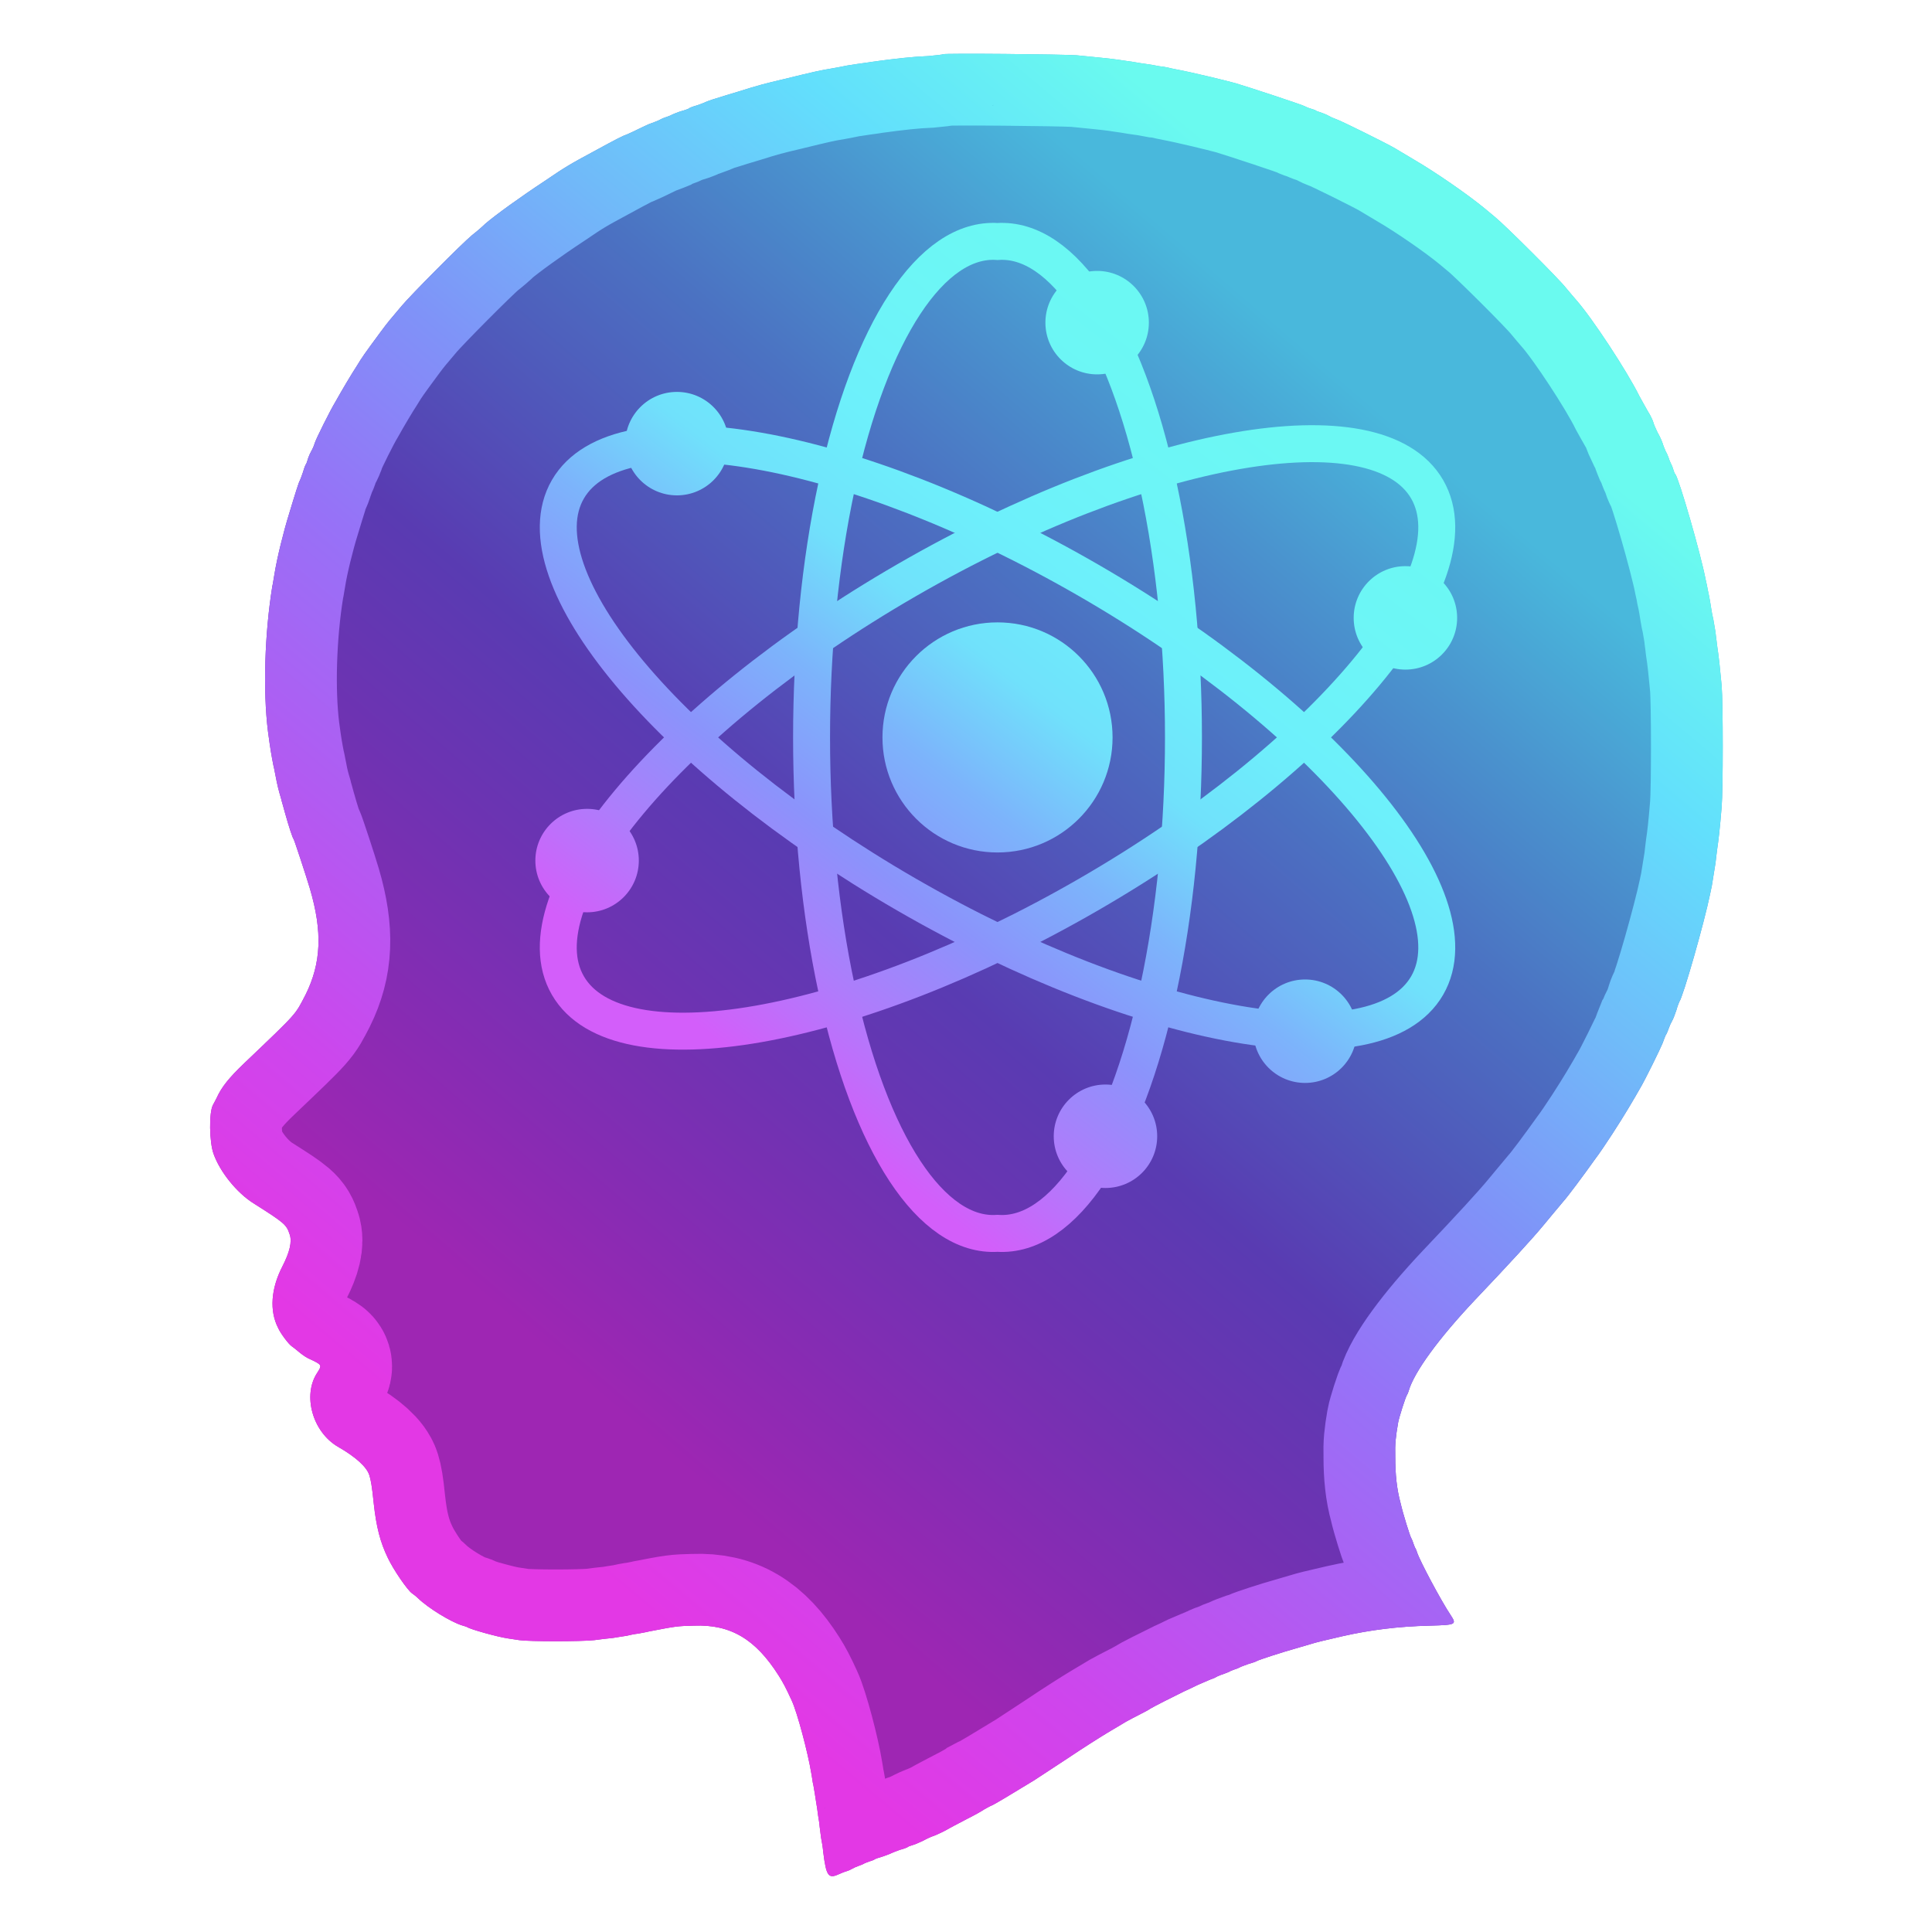
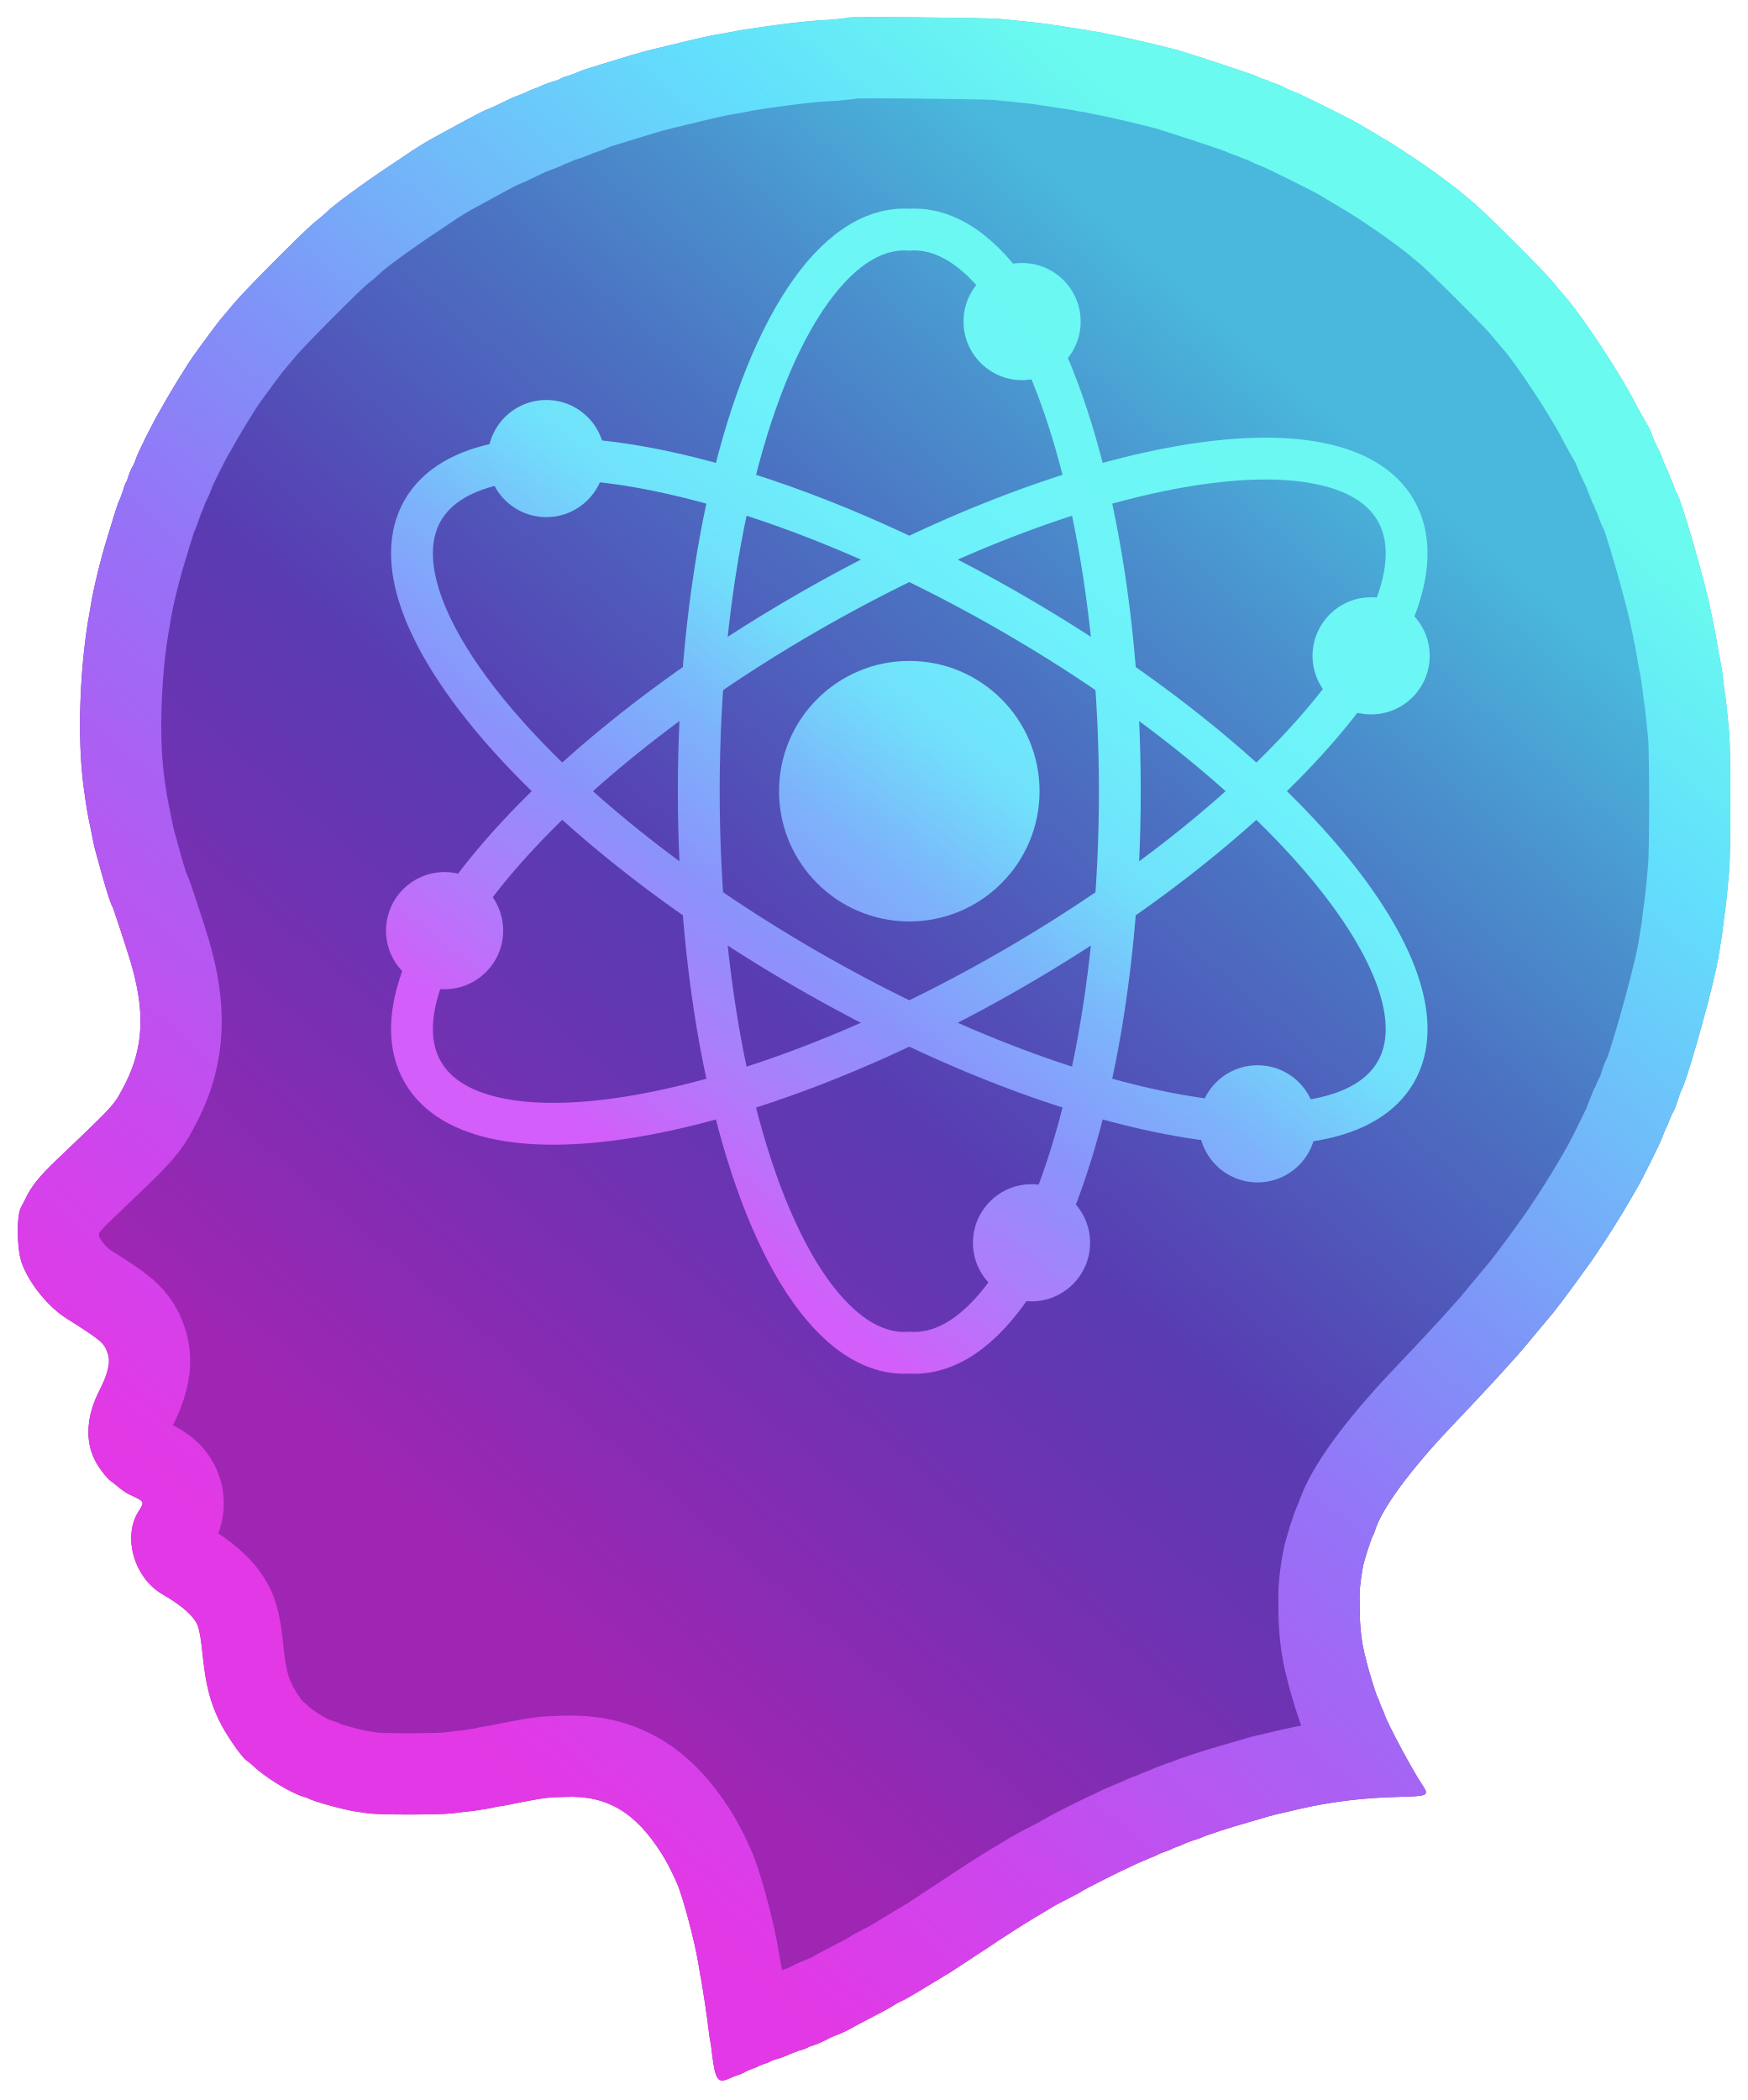
- <svg xmlns="http://www.w3.org/2000/svg" viewBox="0 0 512 512">
-   <g transform="translate(51.52 10.24) scale(0.96)">
-     <defs>
-       <linearGradient id="gl-relleno" gradientUnits="userSpaceOnUse" x1="85.1" y1="384.6" x2="342.6" y2="83.8">
-         <stop offset="0" stop-color="#9E26B3" />
-         <stop offset="0.063" stop-color="#9E26B3" />
-         <stop offset="0.188" stop-color="#852CB3" />
-         <stop offset="0.313" stop-color="#6D33B2" />
-         <stop offset="0.438" stop-color="#593BB2" />
-         <stop offset="0.563" stop-color="#5057BA" />
-         <stop offset="0.688" stop-color="#4B72C2" />
-         <stop offset="0.813" stop-color="#4A93CE" />
-         <stop offset="0.938" stop-color="#49B8DC" />
-         <stop offset="1" stop-color="#49B8DC" />
-       </linearGradient>
-       <linearGradient id="gl-aro" gradientUnits="userSpaceOnUse" x1="61.9" y1="420" x2="363.9" y2="60.7">
-         <stop offset="0" stop-color="#E338E5" />
-         <stop offset="0.063" stop-color="#E338E5" />
-         <stop offset="0.188" stop-color="#CD46ED" />
-         <stop offset="0.313" stop-color="#B05CF2" />
-         <stop offset="0.438" stop-color="#9672F7" />
-         <stop offset="0.563" stop-color="#7F93F8" />
-         <stop offset="0.688" stop-color="#70BBF9" />
-         <stop offset="0.813" stop-color="#62DFFC" />
-         <stop offset="0.938" stop-color="#6AFAEF" />
-         <stop offset="1" stop-color="#6AFAEF" />
-       </linearGradient>
-       <linearGradient id="gl-atomo" gradientUnits="userSpaceOnUse" x1="142.8" y1="295.9" x2="300.8" y2="91.5">
-         <stop offset="0" stop-color="#D35EFA" />
-         <stop offset="0.063" stop-color="#D35EFA" />
-         <stop offset="0.188" stop-color="#AE7CFB" />
-         <stop offset="0.313" stop-color="#8B93FB" />
-         <stop offset="0.438" stop-color="#7CB4FB" />
-         <stop offset="0.563" stop-color="#70E1FB" />
-         <stop offset="0.688" stop-color="#6DF0FB" />
-         <stop offset="0.813" stop-color="#6DF5F7" />
-         <stop offset="0.938" stop-color="#6BF8F3" />
-         <stop offset="1" stop-color="#6BF8F3" />
-       </linearGradient>
-       <clipPath id="gl-cabeza">
-         <path id="gl-silueta" d="M 206.7 4.3 C 206.6 4.4 204.8 4.6 202.7 4.8 C 198 5 193.6 5.5 187 6.4 C 186 6.6 184.1 6.8 182.9 7 C 181.7 7.2 180.1 7.4 179.3 7.6 C 178.5 7.8 177.1 8 176.1 8.2 C 172.5 8.8 171.2 9.1 162.6 11.2 C 157.5 12.4 155.9 12.8 150.2 14.6 C 148.2 15.2 145.5 16 144 16.5 C 142.6 16.9 141.3 17.4 141.1 17.5 C 141 17.6 139.9 18 138.8 18.4 C 137.7 18.7 136.6 19.1 136.5 19.3 C 136.3 19.4 135.3 19.8 134.1 20.1 C 133 20.5 132 20.9 131.8 21 C 131.7 21.1 131 21.4 130.4 21.6 C 129.7 21.8 128.8 22.2 128.3 22.5 C 127.8 22.7 126.9 23.1 126.3 23.3 C 125.6 23.5 124.1 24.2 122.9 24.8 C 121.7 25.4 120.2 26.1 119.5 26.4 C 118.3 26.8 116.9 27.5 110.3 31.1 C 103.8 34.6 102.4 35.4 96.7 39.3 C 90 43.7 83.1 48.7 80.3 51.1 C 79.6 51.8 78 53.2 76.7 54.2 C 73.8 56.6 59.6 70.9 57.2 73.8 C 53.9 77.7 53.6 78 51.3 81.1 C 47.1 86.8 46.3 87.9 44.8 90.4 C 43.3 92.7 40.8 96.9 38.9 100.3 C 37.5 102.6 33.6 110.4 33.2 111.7 C 33 112.4 32.6 113.3 32.3 113.8 C 32 114.3 31.6 115.2 31.4 115.8 C 31.2 116.5 31 117.1 30.9 117.3 C 30.7 117.5 30.3 118.5 30 119.6 C 29.6 120.8 29.2 121.8 29.1 122 C 28.9 122.2 27.9 125.3 26.1 131.3 C 24.6 136.1 22.8 143.4 22.1 147.8 C 21.9 148.8 21.7 150.4 21.5 151.2 C 19.4 164.2 18.9 179.9 20.3 191.2 C 21 196.5 21.3 198 21.8 200.6 C 22 201.3 22.2 202.6 22.4 203.5 C 22.9 206.2 23.3 207.7 23.9 209.7 C 24.1 210.6 24.7 212.5 25 213.7 C 26 217.3 27.1 220.7 27.4 221 C 27.6 221.3 30.9 231.3 31.9 234.7 C 35.4 246.6 35 255.2 30.7 263.9 C 27.7 269.6 28.9 268.4 13.9 282.7 C 9.5 286.9 7.5 289.4 6.1 292.5 C 5.7 293.2 5.3 294.1 5.1 294.4 C 4 296.5 4.1 304.6 5.3 307.9 C 7.1 312.9 11.7 318.6 16.3 321.5 C 25 327 25.4 327.4 26.3 330.1 C 27 332.1 26.3 335 24.3 338.9 C 21.1 345.1 20.7 351.2 23.1 355.9 C 23.8 357.5 26.1 360.5 26.9 361 C 27.2 361.2 28.1 361.9 28.8 362.5 C 29.5 363.1 30.6 363.9 31.4 364.3 C 35.3 366.1 35.3 366.1 33.9 368.3 C 29.8 374.5 32.6 384.6 39.6 388.7 C 44.5 391.5 47.6 394.3 48.3 396.6 C 48.7 397.9 49 399.4 49.5 404.3 C 50.2 410.8 51.3 415.1 53.4 419.4 C 54.9 422.6 58.8 428.3 60.1 429.2 C 60.4 429.4 61.2 430 61.7 430.5 C 64.6 433.3 70.7 437 73.8 438 C 74.5 438.2 75.1 438.4 75.3 438.5 C 76.1 439.1 83.7 441.2 86.4 441.6 C 87 441.7 88.5 441.9 89.7 442.1 C 92.5 442.5 106.7 442.5 110.4 442.1 C 111.9 441.9 114.2 441.6 115.5 441.5 C 116.8 441.3 118.5 441 119.3 440.9 C 120.1 440.7 121.5 440.4 122.5 440.3 C 123.4 440.1 124.8 439.9 125.5 439.7 C 132.8 438.3 133.2 438.2 137.9 438.1 C 148 437.7 154.9 441.8 161.3 451.9 C 162.5 453.8 163.3 455.3 164.9 458.8 C 166.4 462 169.4 473.3 170.3 478.9 C 170.4 479.5 170.6 480.6 170.7 481.4 C 170.9 482.1 171.1 483.6 171.3 484.7 C 171.5 485.8 171.7 487.5 171.9 488.5 C 172 489.5 172.3 491.3 172.5 492.6 C 172.6 493.9 172.9 495.7 173 496.7 C 173.2 497.6 173.5 499.5 173.6 500.7 C 174.4 507.1 175 508 177.7 506.8 C 178.4 506.5 179.3 506.1 179.7 506 C 180.1 505.9 180.9 505.6 181.4 505.3 C 181.9 505 182.8 504.6 183.4 504.4 C 184 504.2 184.7 503.9 184.8 503.8 C 185 503.7 185.7 503.4 186.3 503.2 C 186.9 503 187.6 502.8 187.8 502.6 C 187.9 502.5 189 502.1 190.1 501.8 C 191.2 501.4 192.3 501 192.4 500.9 C 192.6 500.8 193.6 500.4 194.7 500 C 195.9 499.7 196.9 499.3 197.1 499.1 C 197.2 499 197.9 498.8 198.5 498.6 C 199.2 498.4 200.4 497.8 201.3 497.4 C 202.2 496.9 203.5 496.3 204.2 496.1 C 204.9 495.8 206.3 495.2 207.4 494.6 C 208.4 494 211.1 492.6 213.2 491.5 C 215.4 490.4 217.5 489.2 217.9 488.9 C 218.3 488.7 219.4 488 220.4 487.6 C 221.9 486.8 224.9 485 231.8 480.8 C 232.9 480.1 237.1 477.3 241.1 474.7 C 245.1 472 250 468.9 252 467.7 C 254 466.5 256.4 465.1 257.2 464.6 C 258.1 464.1 259.8 463.2 261 462.6 C 262.2 462 263.5 461.3 263.9 461 C 264.7 460.5 270.4 457.6 273.3 456.2 C 274.2 455.8 275.9 455 277.1 454.4 C 278.3 453.9 279.9 453.2 280.6 452.9 C 281.3 452.7 282.1 452.3 282.4 452.1 C 282.8 451.9 283.6 451.6 284.2 451.4 C 284.8 451.2 285.5 450.9 285.7 450.8 C 285.8 450.7 286.5 450.4 287.1 450.2 C 287.8 450 288.4 449.7 288.6 449.6 C 288.7 449.5 289.8 449.1 290.9 448.7 C 292 448.4 293.1 448 293.2 447.9 C 293.6 447.6 300.7 445.3 304 444.4 C 305.3 444 307.1 443.5 308.1 443.2 C 309.7 442.7 311.3 442.3 317 441 C 324.5 439.3 332.3 438.3 341 438.1 C 348.3 437.9 348.5 437.8 346.8 435.2 C 344.3 431.5 338.2 420.1 337.5 417.8 C 337.4 417.4 337.2 417 337.1 416.8 C 337 416.7 336.7 416 336.5 415.4 C 336.3 414.7 336 414.1 335.9 413.9 C 335.6 413.5 333.6 407.1 333 404.4 C 331.9 400.4 331.5 396.3 331.5 391.5 C 331.4 387.9 331.6 386.1 332.3 382 C 332.5 380.8 334.4 374.7 334.8 374.3 C 334.9 374.1 335.1 373.7 335.2 373.3 C 336.7 368.1 343.5 358.8 353.4 348.3 C 363.2 338 369.5 331.1 372.3 327.7 C 374.1 325.5 375.9 323.4 377.8 321.1 C 379 319.8 383.4 313.9 386.6 309.4 C 389.1 306.1 393.7 298.9 395.9 295.2 C 397.1 293.2 398.5 290.8 399 289.9 C 400.4 287.6 404.8 278.6 405.3 277.3 C 405.5 276.7 405.9 275.7 406.1 275.2 C 406.4 274.8 406.8 273.8 407 273.2 C 407.2 272.6 407.6 271.7 407.9 271.2 C 408.2 270.7 408.7 269.4 409.1 268.2 C 409.4 267.1 409.8 266.1 409.9 265.9 C 411 264.4 416.8 244 418.4 236.2 C 418.6 235.2 418.8 234.2 418.9 233.8 C 419 233.2 419.4 230.7 419.9 227.6 C 420 226.4 420.3 224.5 420.4 223.5 C 420.7 221.5 421.1 218.3 421.6 212.1 C 422 207.4 422 183.4 421.6 178.6 C 421.2 174.3 420.8 170.4 420.4 167.9 C 420.3 166.8 420 165 419.9 163.8 C 419.7 162.6 419.4 161 419.3 160.3 C 419.1 159.6 418.9 158.4 418.8 157.8 C 418.6 156.5 418.2 154 417.8 152.3 C 417.7 151.6 417.4 150.3 417.2 149.4 C 415.8 142.1 409.9 121.7 408.8 120.2 C 408.6 120.1 408.4 119.4 408.2 118.8 C 408 118.1 407.7 117.5 407.6 117.3 C 407.5 117.1 407.2 116.5 407 115.8 C 406.8 115.2 406.4 114.3 406.1 113.8 C 405.9 113.3 405.5 112.4 405.3 111.7 C 405.1 111.1 404.5 109.7 403.9 108.7 C 403.4 107.7 402.8 106.3 402.7 105.8 C 402.5 105.2 401.9 103.9 401.3 103 C 400.7 102 399.7 100.1 398.9 98.7 C 395.5 91.8 385.9 77.2 381.5 72.2 C 380.9 71.5 379.6 70 378.7 68.9 C 376.7 66.3 361.7 51.4 359.1 49.3 C 358 48.4 356.7 47.3 356.1 46.8 C 351.6 43.1 342.7 36.9 336.5 33.3 C 334.5 32.1 332.1 30.7 331.3 30.2 C 328.9 28.8 316.4 22.6 315.1 22.2 C 314.5 22 313.6 21.6 313.1 21.3 C 312.6 21 311.6 20.6 311 20.4 C 310.4 20.2 309.7 20 309.5 19.8 C 309.4 19.7 308.7 19.5 308.1 19.3 C 307.4 19.1 306.8 18.8 306.6 18.7 C 306.3 18.4 290.8 13.3 287.4 12.3 C 284.5 11.5 275.4 9.3 271.1 8.5 C 270.1 8.3 269.1 8.1 268.8 8 C 268.4 7.9 267.3 7.7 266.3 7.6 C 265.2 7.4 263.7 7.1 262.8 7 C 261.9 6.9 260.2 6.6 259 6.4 C 257.8 6.2 256 6 254.9 5.8 C 252.8 5.5 248.7 5.1 243.6 4.6 C 239.5 4.3 207 4 206.7 4.3" />
-       </clipPath>
-     </defs>
-     <use href="#gl-silueta" fill="url(#gl-relleno)" />
-     <use href="#gl-silueta" fill="none" stroke="url(#gl-aro)" stroke-width="39.62" clip-path="url(#gl-cabeza)" />
-     <g fill="none" stroke="url(#gl-atomo)" stroke-width="10.2">
-       <path d="M340.3 261.4A136.94 50.12 30 1 0 103.1 124.4A136.94 50.12 30 1 0 340.3 261.4Z" />
-       <path d="M221.7 329.8A136.94 50.12 90 1 0 221.7 56A136.94 50.12 90 1 0 221.7 329.8Z" />
-       <path d="M103.1 261.4A136.94 50.12 150 1 0 340.3 124.4A136.94 50.12 150 1 0 103.1 261.4Z" />
-     </g>
-     <g fill="url(#gl-atomo)">
-       <circle cx="221.7" cy="192.9" r="31.76" />
-       <circle cx="249.2" cy="78.4" r="14.28" />
-       <circle cx="133.2" cy="111.8" r="14.28" />
-       <circle cx="334.3" cy="159.9" r="14.28" />
-       <circle cx="108.4" cy="226.9" r="14.28" />
-       <circle cx="306.6" cy="274" r="14.28" />
-       <circle cx="251.5" cy="303" r="14.28" />
-     </g>
+ <svg xmlns="http://www.w3.org/2000/svg" viewBox="0 0 426 512">
+   <defs>
+     <linearGradient id="gl-relleno" gradientUnits="userSpaceOnUse" x1="85.1" y1="384.6" x2="342.6" y2="83.8">
+       <stop offset="0" stop-color="#9E26B3" />
+       <stop offset="0.063" stop-color="#9E26B3" />
+       <stop offset="0.188" stop-color="#852CB3" />
+       <stop offset="0.313" stop-color="#6D33B2" />
+       <stop offset="0.438" stop-color="#593BB2" />
+       <stop offset="0.563" stop-color="#5057BA" />
+       <stop offset="0.688" stop-color="#4B72C2" />
+       <stop offset="0.813" stop-color="#4A93CE" />
+       <stop offset="0.938" stop-color="#49B8DC" />
+       <stop offset="1" stop-color="#49B8DC" />
+     </linearGradient>
+     <linearGradient id="gl-aro" gradientUnits="userSpaceOnUse" x1="61.9" y1="420" x2="363.9" y2="60.7">
+       <stop offset="0" stop-color="#E338E5" />
+       <stop offset="0.063" stop-color="#E338E5" />
+       <stop offset="0.188" stop-color="#CD46ED" />
+       <stop offset="0.313" stop-color="#B05CF2" />
+       <stop offset="0.438" stop-color="#9672F7" />
+       <stop offset="0.563" stop-color="#7F93F8" />
+       <stop offset="0.688" stop-color="#70BBF9" />
+       <stop offset="0.813" stop-color="#62DFFC" />
+       <stop offset="0.938" stop-color="#6AFAEF" />
+       <stop offset="1" stop-color="#6AFAEF" />
+     </linearGradient>
+     <linearGradient id="gl-atomo" gradientUnits="userSpaceOnUse" x1="142.8" y1="295.9" x2="300.8" y2="91.5">
+       <stop offset="0" stop-color="#D35EFA" />
+       <stop offset="0.063" stop-color="#D35EFA" />
+       <stop offset="0.188" stop-color="#AE7CFB" />
+       <stop offset="0.313" stop-color="#8B93FB" />
+       <stop offset="0.438" stop-color="#7CB4FB" />
+       <stop offset="0.563" stop-color="#70E1FB" />
+       <stop offset="0.688" stop-color="#6DF0FB" />
+       <stop offset="0.813" stop-color="#6DF5F7" />
+       <stop offset="0.938" stop-color="#6BF8F3" />
+       <stop offset="1" stop-color="#6BF8F3" />
+     </linearGradient>
+     <clipPath id="gl-cabeza">
+       <path id="gl-silueta" d="M 206.7 4.3 C 206.6 4.4 204.8 4.6 202.7 4.8 C 198 5 193.6 5.5 187 6.4 C 186 6.6 184.1 6.8 182.9 7 C 181.7 7.2 180.1 7.4 179.3 7.6 C 178.5 7.8 177.1 8 176.1 8.2 C 172.5 8.8 171.2 9.1 162.6 11.2 C 157.5 12.4 155.9 12.8 150.2 14.6 C 148.2 15.2 145.5 16 144 16.5 C 142.6 16.9 141.3 17.4 141.1 17.5 C 141 17.6 139.9 18 138.8 18.4 C 137.7 18.7 136.6 19.1 136.5 19.3 C 136.3 19.4 135.3 19.8 134.1 20.1 C 133 20.5 132 20.9 131.8 21 C 131.7 21.1 131 21.4 130.4 21.6 C 129.7 21.8 128.8 22.2 128.3 22.5 C 127.8 22.7 126.9 23.1 126.3 23.3 C 125.6 23.5 124.1 24.2 122.9 24.8 C 121.7 25.4 120.2 26.1 119.5 26.4 C 118.3 26.8 116.9 27.5 110.3 31.1 C 103.8 34.6 102.4 35.4 96.7 39.3 C 90 43.7 83.1 48.7 80.3 51.1 C 79.6 51.8 78 53.2 76.7 54.2 C 73.8 56.6 59.6 70.9 57.2 73.8 C 53.9 77.7 53.6 78 51.3 81.1 C 47.1 86.8 46.3 87.9 44.8 90.4 C 43.3 92.7 40.8 96.9 38.9 100.3 C 37.5 102.6 33.6 110.4 33.2 111.7 C 33 112.4 32.6 113.3 32.3 113.8 C 32 114.3 31.6 115.2 31.4 115.8 C 31.2 116.5 31 117.1 30.9 117.3 C 30.7 117.5 30.3 118.5 30 119.6 C 29.6 120.8 29.2 121.8 29.1 122 C 28.9 122.2 27.9 125.3 26.1 131.3 C 24.6 136.1 22.8 143.4 22.1 147.8 C 21.9 148.8 21.7 150.4 21.5 151.2 C 19.4 164.2 18.9 179.9 20.3 191.2 C 21 196.5 21.3 198 21.8 200.6 C 22 201.3 22.2 202.6 22.4 203.5 C 22.9 206.2 23.3 207.7 23.9 209.7 C 24.1 210.6 24.7 212.5 25 213.7 C 26 217.3 27.1 220.7 27.4 221 C 27.6 221.3 30.9 231.3 31.9 234.7 C 35.4 246.6 35 255.2 30.7 263.9 C 27.7 269.6 28.9 268.4 13.9 282.7 C 9.5 286.9 7.5 289.4 6.1 292.5 C 5.7 293.2 5.3 294.1 5.1 294.4 C 4 296.5 4.1 304.6 5.3 307.9 C 7.1 312.9 11.7 318.6 16.3 321.5 C 25 327 25.4 327.4 26.3 330.1 C 27 332.1 26.3 335 24.3 338.9 C 21.1 345.1 20.7 351.2 23.1 355.9 C 23.8 357.5 26.1 360.5 26.9 361 C 27.2 361.2 28.1 361.9 28.8 362.5 C 29.5 363.1 30.6 363.9 31.4 364.3 C 35.3 366.1 35.3 366.1 33.9 368.3 C 29.8 374.5 32.6 384.6 39.6 388.7 C 44.5 391.5 47.6 394.3 48.3 396.6 C 48.7 397.9 49 399.4 49.5 404.3 C 50.2 410.8 51.3 415.1 53.4 419.4 C 54.9 422.6 58.8 428.3 60.1 429.2 C 60.4 429.4 61.2 430 61.7 430.5 C 64.6 433.3 70.7 437 73.8 438 C 74.5 438.2 75.1 438.4 75.3 438.5 C 76.1 439.1 83.7 441.2 86.4 441.6 C 87 441.7 88.5 441.9 89.7 442.1 C 92.5 442.5 106.7 442.5 110.4 442.1 C 111.9 441.9 114.2 441.6 115.5 441.5 C 116.8 441.3 118.5 441 119.3 440.9 C 120.1 440.7 121.5 440.4 122.5 440.3 C 123.4 440.1 124.8 439.9 125.5 439.7 C 132.8 438.3 133.2 438.2 137.9 438.1 C 148 437.7 154.9 441.8 161.3 451.9 C 162.5 453.8 163.3 455.3 164.9 458.8 C 166.4 462 169.4 473.3 170.3 478.9 C 170.4 479.5 170.6 480.6 170.7 481.4 C 170.9 482.1 171.1 483.6 171.3 484.7 C 171.5 485.8 171.7 487.5 171.9 488.5 C 172 489.5 172.3 491.3 172.5 492.6 C 172.6 493.9 172.9 495.7 173 496.7 C 173.2 497.6 173.5 499.5 173.6 500.7 C 174.4 507.1 175 508 177.7 506.8 C 178.4 506.5 179.3 506.1 179.7 506 C 180.1 505.9 180.9 505.6 181.4 505.3 C 181.9 505 182.8 504.6 183.4 504.4 C 184 504.2 184.7 503.9 184.8 503.8 C 185 503.7 185.7 503.4 186.3 503.2 C 186.9 503 187.6 502.8 187.8 502.6 C 187.9 502.5 189 502.1 190.1 501.8 C 191.2 501.4 192.3 501 192.4 500.9 C 192.6 500.8 193.6 500.4 194.7 500 C 195.9 499.7 196.9 499.3 197.1 499.1 C 197.2 499 197.9 498.8 198.5 498.6 C 199.2 498.4 200.4 497.8 201.3 497.4 C 202.2 496.9 203.5 496.3 204.2 496.1 C 204.9 495.8 206.3 495.2 207.4 494.6 C 208.4 494 211.1 492.6 213.2 491.5 C 215.4 490.4 217.5 489.2 217.9 488.9 C 218.3 488.7 219.4 488 220.4 487.6 C 221.9 486.8 224.9 485 231.8 480.8 C 232.9 480.1 237.1 477.3 241.1 474.7 C 245.1 472 250 468.9 252 467.7 C 254 466.5 256.4 465.1 257.2 464.6 C 258.1 464.1 259.8 463.2 261 462.6 C 262.2 462 263.5 461.3 263.9 461 C 264.7 460.5 270.4 457.6 273.3 456.2 C 274.2 455.8 275.9 455 277.1 454.4 C 278.3 453.9 279.9 453.2 280.6 452.9 C 281.3 452.7 282.1 452.3 282.4 452.1 C 282.8 451.9 283.6 451.6 284.2 451.4 C 284.8 451.2 285.5 450.9 285.7 450.8 C 285.8 450.7 286.5 450.4 287.1 450.2 C 287.8 450 288.4 449.7 288.6 449.6 C 288.7 449.5 289.8 449.1 290.9 448.7 C 292 448.4 293.1 448 293.2 447.9 C 293.6 447.6 300.7 445.3 304 444.4 C 305.3 444 307.1 443.5 308.1 443.2 C 309.7 442.7 311.3 442.3 317 441 C 324.5 439.3 332.3 438.3 341 438.1 C 348.3 437.9 348.5 437.8 346.8 435.2 C 344.3 431.5 338.2 420.1 337.5 417.8 C 337.4 417.4 337.2 417 337.1 416.8 C 337 416.7 336.7 416 336.5 415.4 C 336.3 414.7 336 414.1 335.9 413.9 C 335.6 413.5 333.6 407.1 333 404.4 C 331.9 400.4 331.5 396.3 331.5 391.5 C 331.4 387.9 331.6 386.1 332.3 382 C 332.5 380.8 334.4 374.7 334.8 374.3 C 334.9 374.1 335.1 373.7 335.2 373.3 C 336.7 368.1 343.5 358.8 353.4 348.3 C 363.2 338 369.5 331.1 372.3 327.7 C 374.1 325.5 375.9 323.4 377.8 321.1 C 379 319.8 383.4 313.9 386.6 309.4 C 389.1 306.1 393.7 298.9 395.9 295.2 C 397.1 293.2 398.5 290.8 399 289.9 C 400.4 287.6 404.8 278.6 405.3 277.3 C 405.5 276.7 405.9 275.7 406.1 275.2 C 406.4 274.8 406.8 273.8 407 273.2 C 407.2 272.6 407.6 271.7 407.9 271.2 C 408.2 270.7 408.7 269.4 409.1 268.2 C 409.4 267.1 409.8 266.1 409.9 265.9 C 411 264.4 416.8 244 418.4 236.2 C 418.6 235.2 418.8 234.2 418.9 233.8 C 419 233.2 419.4 230.7 419.9 227.6 C 420 226.4 420.3 224.5 420.4 223.5 C 420.7 221.5 421.1 218.3 421.6 212.1 C 422 207.4 422 183.4 421.6 178.6 C 421.2 174.3 420.8 170.4 420.4 167.9 C 420.3 166.8 420 165 419.9 163.8 C 419.7 162.6 419.4 161 419.3 160.3 C 419.1 159.6 418.9 158.4 418.8 157.8 C 418.6 156.5 418.2 154 417.8 152.3 C 417.7 151.6 417.4 150.3 417.2 149.4 C 415.8 142.1 409.9 121.7 408.8 120.2 C 408.6 120.1 408.4 119.4 408.2 118.8 C 408 118.1 407.7 117.5 407.6 117.3 C 407.5 117.1 407.2 116.5 407 115.8 C 406.8 115.2 406.4 114.3 406.1 113.8 C 405.9 113.3 405.5 112.4 405.3 111.7 C 405.1 111.1 404.5 109.7 403.9 108.7 C 403.4 107.7 402.8 106.3 402.7 105.8 C 402.5 105.2 401.9 103.9 401.3 103 C 400.7 102 399.7 100.1 398.9 98.7 C 395.5 91.8 385.9 77.2 381.5 72.2 C 380.9 71.5 379.6 70 378.7 68.9 C 376.7 66.3 361.7 51.4 359.1 49.3 C 358 48.4 356.7 47.3 356.1 46.8 C 351.6 43.1 342.7 36.9 336.5 33.3 C 334.5 32.1 332.1 30.7 331.3 30.2 C 328.9 28.8 316.4 22.6 315.1 22.2 C 314.5 22 313.6 21.6 313.1 21.3 C 312.6 21 311.6 20.6 311 20.4 C 310.4 20.2 309.7 20 309.5 19.8 C 309.4 19.7 308.7 19.5 308.1 19.3 C 307.4 19.1 306.8 18.8 306.6 18.7 C 306.3 18.4 290.8 13.3 287.4 12.3 C 284.5 11.5 275.4 9.3 271.1 8.5 C 270.1 8.3 269.1 8.1 268.8 8 C 268.4 7.9 267.3 7.7 266.3 7.6 C 265.2 7.4 263.7 7.1 262.8 7 C 261.9 6.9 260.2 6.6 259 6.4 C 257.8 6.2 256 6 254.9 5.8 C 252.8 5.5 248.7 5.1 243.6 4.6 C 239.5 4.3 207 4 206.7 4.3" />
+     </clipPath>
+   </defs>
+   <use href="#gl-silueta" fill="url(#gl-relleno)" />
+   <use href="#gl-silueta" fill="none" stroke="url(#gl-aro)" stroke-width="39.62" clip-path="url(#gl-cabeza)" />
+   <g fill="none" stroke="url(#gl-atomo)" stroke-width="10.2">
+     <path d="M340.3 261.4A136.94 50.12 30 1 0 103.1 124.4A136.94 50.12 30 1 0 340.3 261.4Z" />
+     <path d="M221.7 329.8A136.94 50.12 90 1 0 221.7 56A136.94 50.12 90 1 0 221.7 329.8Z" />
+     <path d="M103.1 261.4A136.94 50.12 150 1 0 340.3 124.4A136.94 50.12 150 1 0 103.1 261.4Z" />
+   </g>
+   <g fill="url(#gl-atomo)">
+     <circle cx="221.7" cy="192.9" r="31.76" />
+     <circle cx="249.2" cy="78.4" r="14.28" />
+     <circle cx="133.2" cy="111.8" r="14.28" />
+     <circle cx="334.3" cy="159.9" r="14.28" />
+     <circle cx="108.4" cy="226.9" r="14.28" />
+     <circle cx="306.6" cy="274" r="14.28" />
+     <circle cx="251.5" cy="303" r="14.28" />
  </g>
</svg>
